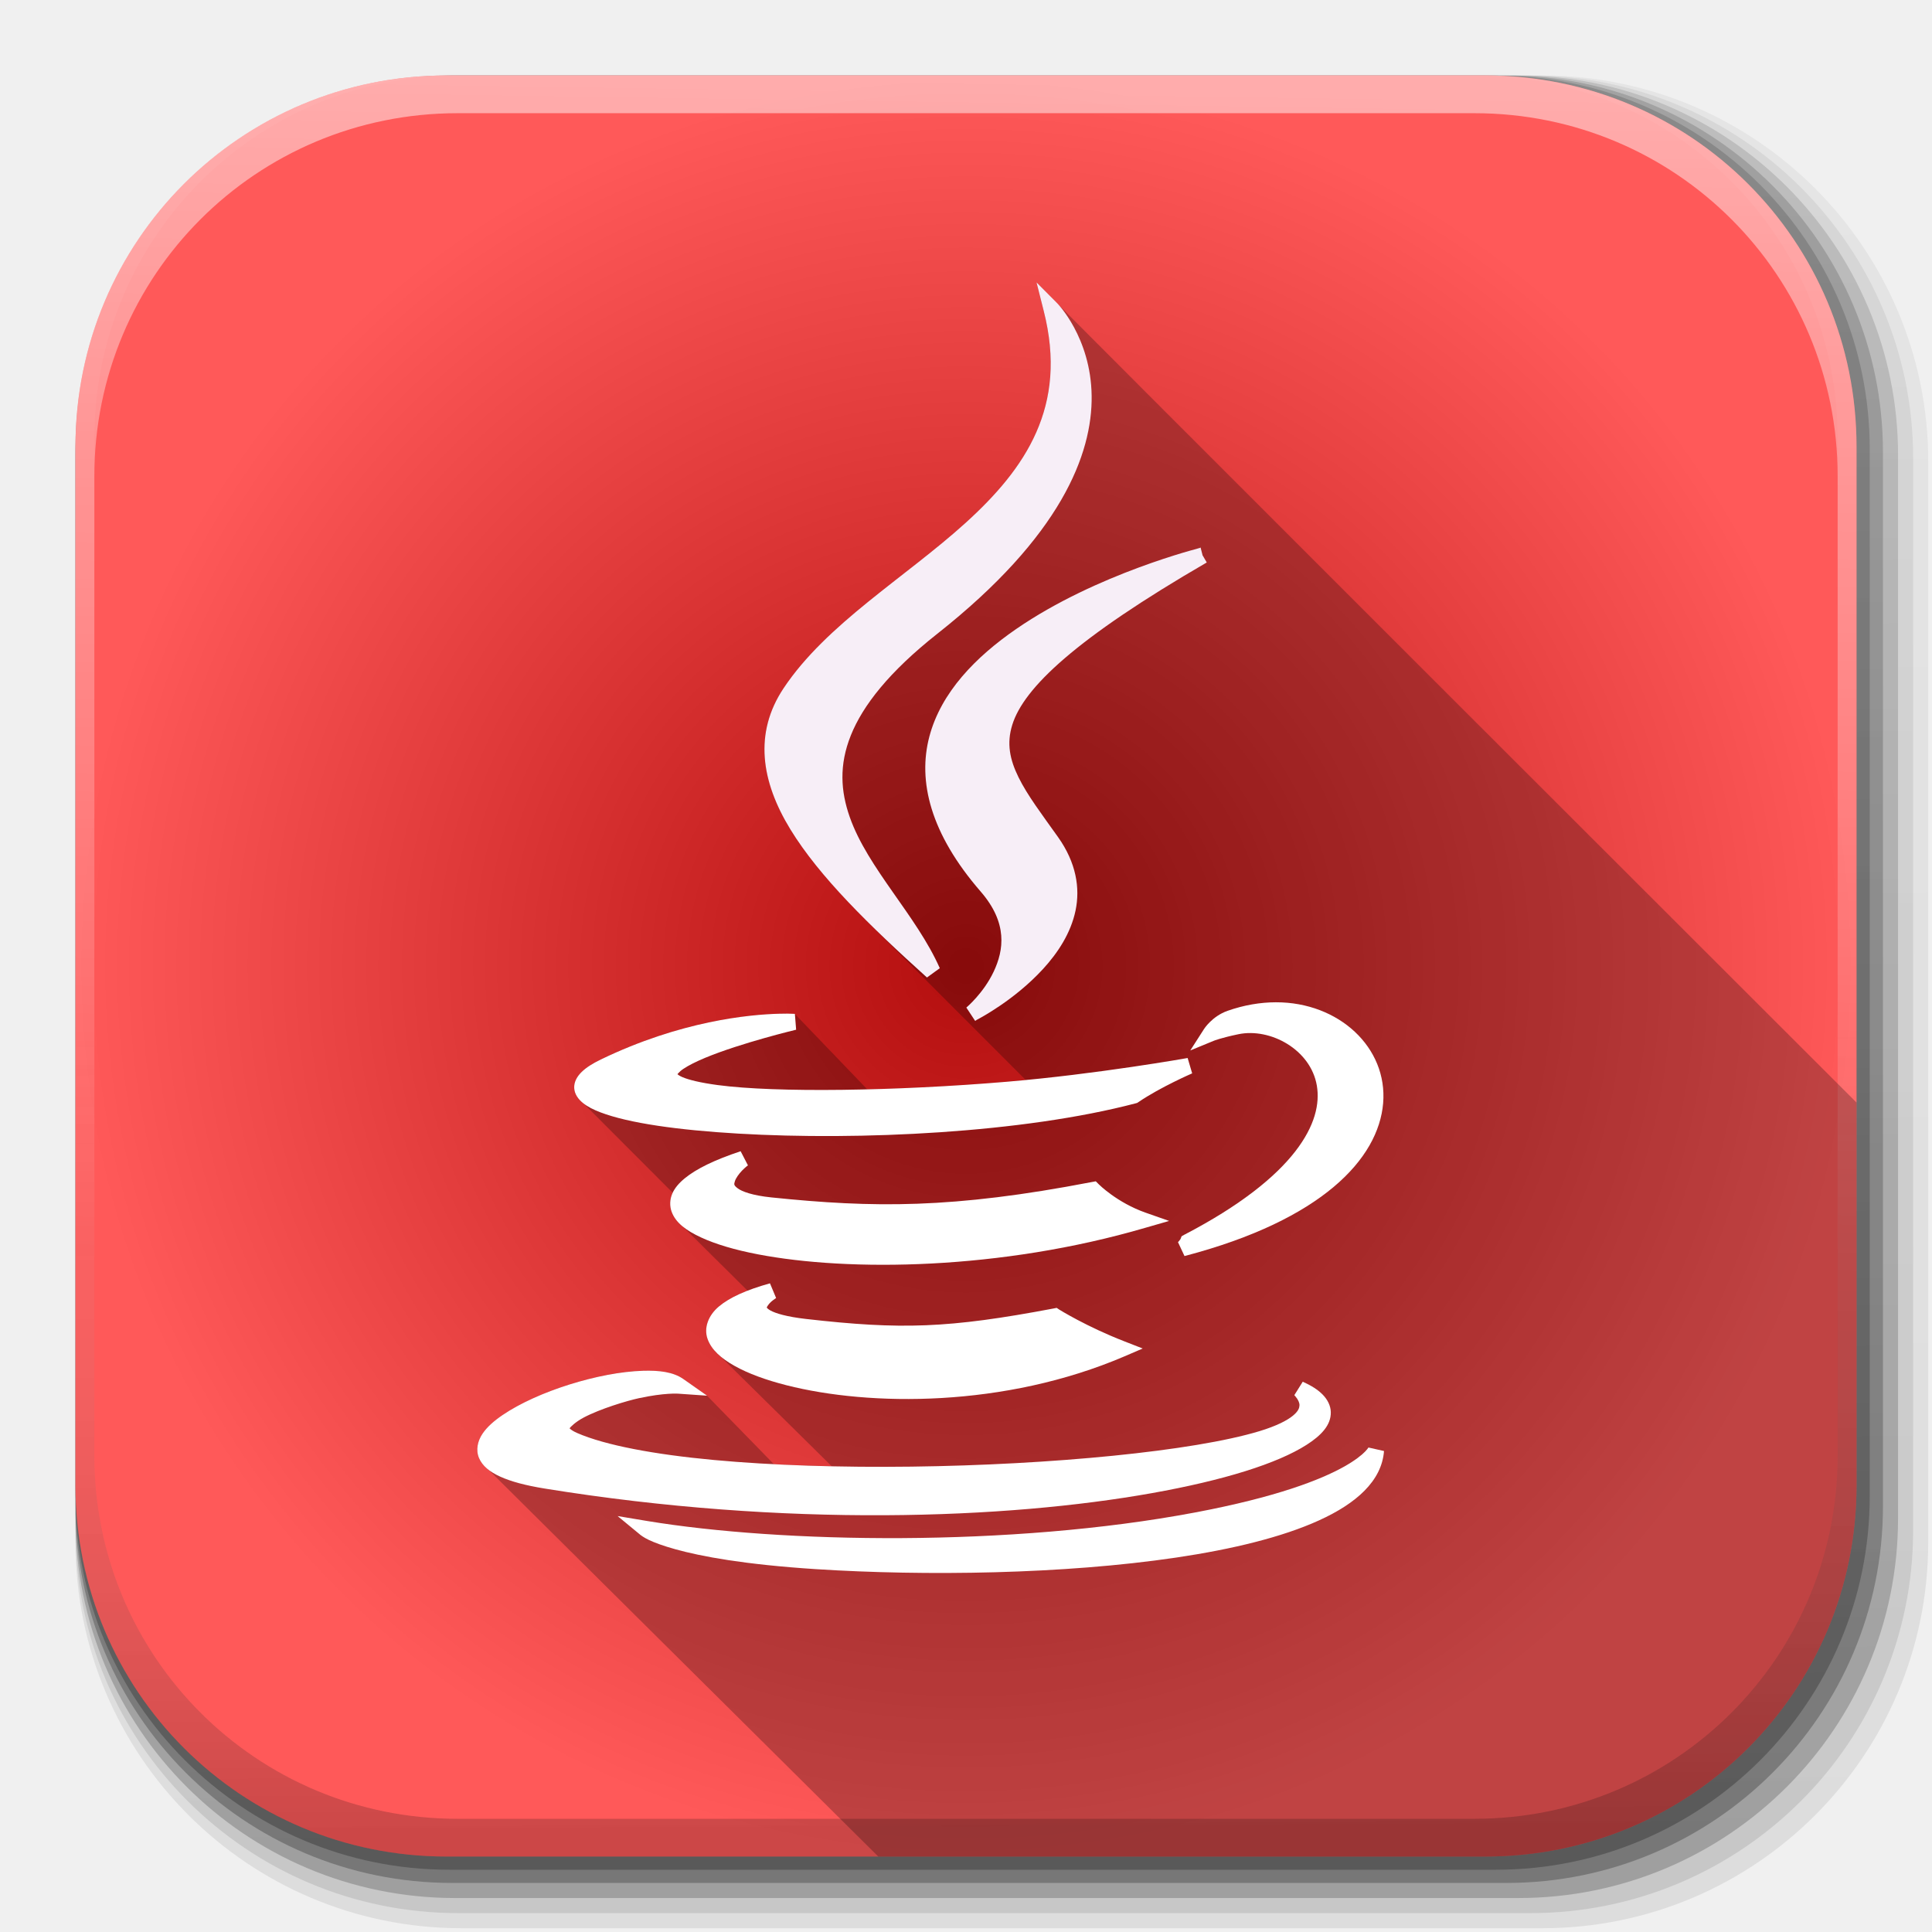
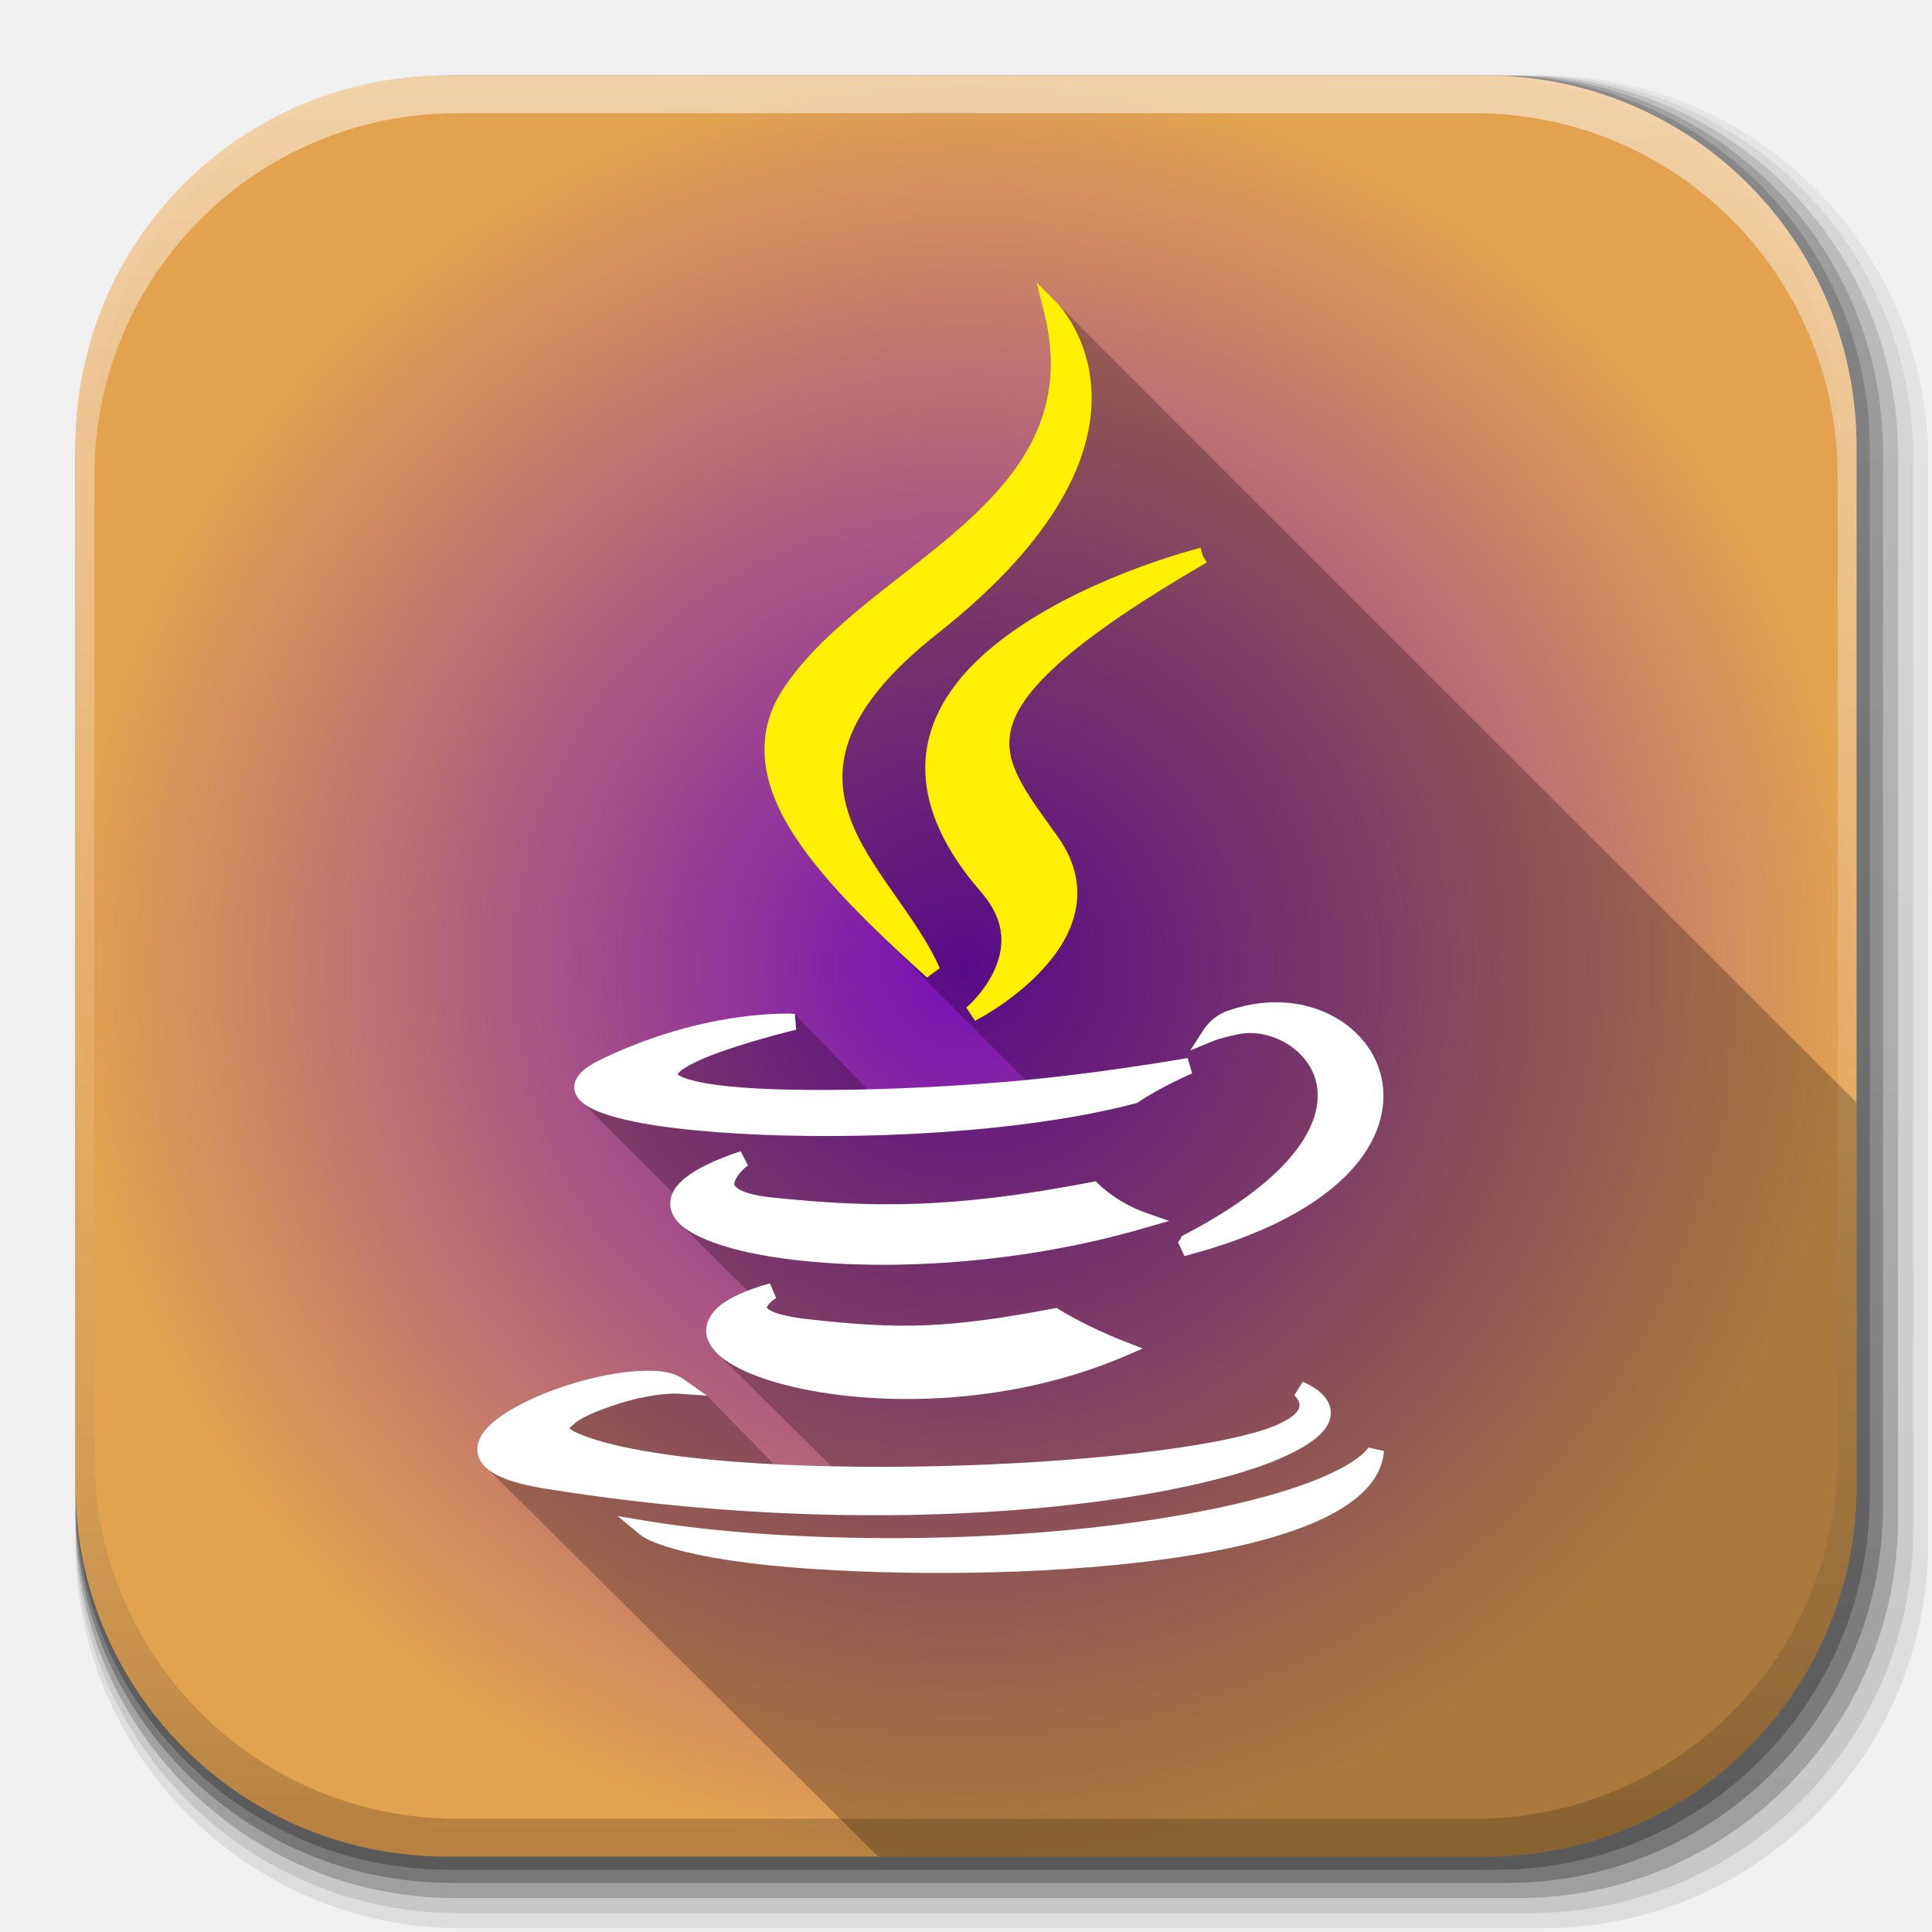
<svg xmlns="http://www.w3.org/2000/svg" xmlns:xlink="http://www.w3.org/1999/xlink" version="1.1" width="512" height="512" id="svg2">
  <defs id="defs4">
    <linearGradient x1="19.245" y1="21.031" x2="19.36" y2="44.984" id="linearGradient2460" gradientUnits="userSpaceOnUse">
      <stop id="stop3602" style="stop-color:#fafafa;stop-opacity:1" offset="0" />
      <stop id="stop3604" style="stop-color:#f0f0f0;stop-opacity:1" offset="1" />
    </linearGradient>
    <linearGradient x1="1012.513" y1="484.417" x2="1006.808" y2="20.626" id="linearGradient4114-2-6" xlink:href="#ButtonShadow-0-1-1-5-9" gradientUnits="userSpaceOnUse" gradientTransform="matrix(1.03178,0,0,1.03178,-830.8641,592.6779)" />
    <linearGradient x1="45.448" y1="92.54" x2="45.448" y2="7.017" id="ButtonShadow-0-1-1-5-9" gradientUnits="userSpaceOnUse" gradientTransform="matrix(1.005865,0,0,0.994169,100,0)">
      <stop id="stop3750-8-9-3-6-4" style="stop-color:#000000;stop-opacity:1" offset="0" />
      <stop id="stop3752-5-6-4-2-9" style="stop-color:#000000;stop-opacity:0.588" offset="1" />
    </linearGradient>
    <linearGradient x1="1012.513" y1="484.417" x2="1006.808" y2="20.626" id="linearGradient4112-2-6" xlink:href="#ButtonShadow-0-1-1-5-9" gradientUnits="userSpaceOnUse" gradientTransform="matrix(1.040254,0,0,1.040254,-837.9512,592.5182)" />
    <linearGradient x1="1012.513" y1="484.417" x2="1006.808" y2="20.626" id="linearGradient4110-6-7" xlink:href="#ButtonShadow-0-1-1-5-9" gradientUnits="userSpaceOnUse" gradientTransform="matrix(1.023305,0,0,1.023305,-823.777,592.8376)" />
    <linearGradient x1="1012.513" y1="484.417" x2="1006.808" y2="20.626" id="linearGradient4116-6-3" xlink:href="#ButtonShadow-0-1-1-5-9" gradientUnits="userSpaceOnUse" gradientTransform="matrix(1.01483,0,0,1.01483,-816.69,592.9972)" />
    <linearGradient x1="1012.513" y1="484.417" x2="1006.808" y2="20.626" id="linearGradient5342-3" xlink:href="#ButtonShadow-0-1-1-5-9" gradientUnits="userSpaceOnUse" gradientTransform="matrix(1.007415,0,0,1.007415,-810.4888,593.1369)" />
    <linearGradient x1="993.439" y1="51.512" x2="988.786" y2="363.738" id="linearGradient4084-8" xlink:href="#linearGradient3737-9" gradientUnits="userSpaceOnUse" gradientTransform="translate(778.5998,-360.5596)" />
    <linearGradient id="linearGradient3737-9">
      <stop id="stop3739-7" style="stop-color:#ffffff;stop-opacity:1" offset="0" />
      <stop id="stop3741-4" style="stop-color:#ffffff;stop-opacity:0" offset="1" />
    </linearGradient>
    <linearGradient x1="1764.649" y1="155.597" x2="1763.69" y2="-55.941" id="linearGradient4086-12" xlink:href="#linearGradient4046-3" gradientUnits="userSpaceOnUse" />
    <linearGradient id="linearGradient4046-3">
      <stop id="stop4048-7" style="stop-color:#000000;stop-opacity:1" offset="0" />
      <stop id="stop4050-73" style="stop-color:#ffffff;stop-opacity:0.2" offset="1" />
    </linearGradient>
    <linearGradient id="linearGradient3645">
      <stop id="stop3647" style="stop-color:#1011a1;stop-opacity:1" offset="0" />
      <stop id="stop3649" style="stop-color:#6969e1;stop-opacity:1" offset="1" />
    </linearGradient>
    <linearGradient id="linearGradient3653">
-       <stop id="stop3655" style="stop-color:#b40e0e;stop-opacity:1" offset="0" />
-       <stop id="stop3657" style="stop-color:#ff5959;stop-opacity:1" offset="1" />
+       <stop id="stop3655" style="stop-color:#750eb4;stop-opacity:1" offset="0" />
+       <stop id="stop3657" style="stop-color:#e2a250;stop-opacity:1" offset="1" />
    </linearGradient>
    <linearGradient x1="-678.823" y1="1794.814" x2="-1549.978" y2="1721.275" id="linearGradient3077" xlink:href="#linearGradient3669" gradientUnits="userSpaceOnUse" gradientTransform="translate(2104,48)" />
    <linearGradient id="linearGradient3669">
      <stop id="stop3671" style="stop-color:#01a300;stop-opacity:1" offset="0" />
      <stop id="stop3673" style="stop-color:#01df00;stop-opacity:1" offset="1" />
    </linearGradient>
    <linearGradient x1="-678.823" y1="1794.814" x2="-1549.978" y2="1721.275" id="linearGradient4437" xlink:href="#linearGradient3669" gradientUnits="userSpaceOnUse" gradientTransform="matrix(0.1660037,0,0,0.1660037,429.0115,93.80054)" />
    <linearGradient x1="-1527.351" y1="1387.521" x2="-1086.116" y2="454.14" id="linearGradient4445" xlink:href="#linearGradient3645" gradientUnits="userSpaceOnUse" gradientTransform="matrix(0.1660037,0,0,0.1660037,429.0115,93.80054)" />
    <linearGradient x1="-933.381" y1="680.414" x2="-316.784" y2="1721.275" id="linearGradient6337" xlink:href="#linearGradient3653" gradientUnits="userSpaceOnUse" gradientTransform="matrix(0.1660037,0,0,0.1660037,429.0115,93.80054)" />
    <radialGradient cx="256" cy="256" r="236" fx="256" fy="256" id="radialGradient3800" xlink:href="#linearGradient3653" gradientUnits="userSpaceOnUse" />
  </defs>
  <g transform="translate(0,-540.3622)" id="layer1" />
  <g transform="matrix(1.1,0,0,0.44444,95.08106,256.3925)" id="g2036">
    <g transform="matrix(1.0526,0,0,1.2857,-1.2632,-13.429)" id="g3712" style="opacity:0.4" />
  </g>
  <g transform="translate(97.48106,231.2815)" id="g3541" />
  <g transform="translate(97.48106,231.2815)" id="g3536" />
  <g transform="translate(-11.98507,-592.1172)" id="g4103">
    <rect width="487" height="487" ry="101.458" x="31.985" y="612.117" id="rect6187" style="opacity:0.1;color:#000000;fill:url(#linearGradient4114-2-6);fill-opacity:1;fill-rule:nonzero;stroke:none;stroke-width:1.5;marker:none;visibility:visible;display:inline;overflow:visible;enable-background:accumulate" />
    <rect width="491" height="491" ry="102.292" x="31.985" y="612.117" id="rect6191" style="opacity:0.08;color:#000000;fill:url(#linearGradient4112-2-6);fill-opacity:1;fill-rule:nonzero;stroke:none;stroke-width:1.5;marker:none;visibility:visible;display:inline;overflow:visible;enable-background:accumulate" />
    <rect width="483" height="483" ry="100.625" x="31.985" y="612.117" id="rect6183" style="opacity:0.2;color:#000000;fill:url(#linearGradient4110-6-7);fill-opacity:1;fill-rule:nonzero;stroke:none;stroke-width:1.5;marker:none;visibility:visible;display:inline;overflow:visible;enable-background:accumulate" />
    <rect width="479" height="479" ry="99.792" x="31.985" y="612.117" id="rect6179" style="opacity:0.25;color:#000000;fill:url(#linearGradient4116-6-3);fill-opacity:1;fill-rule:nonzero;stroke:none;stroke-width:1.5;marker:none;visibility:visible;display:inline;overflow:visible;enable-background:accumulate" />
    <rect width="475.5" height="475.5" ry="99.062" x="31.985" y="612.117" id="rect5574" style="opacity:0.25;color:#000000;fill:url(#linearGradient5342-3);fill-opacity:1;fill-rule:nonzero;stroke:none;stroke-width:1.5;marker:none;visibility:visible;display:inline;overflow:visible;enable-background:accumulate" />
  </g>
  <path d="M 118.344,20 C 63.867,20 20,63.867 20,118.344 l 0,23.062 0,252.25 C 20,448.133 63.867,492 118.344,492 l 275.312,0 C 448.133,492 492,448.133 492,393.656 l 0,-252.25 0,-23.062 C 492,63.867 448.133,20 393.656,20 l -275.312,0 z" id="rect5505" style="fill:url(#radialGradient3800);fill-opacity:1;stroke:none" />
  <g transform="translate(-605.5193,-353.9683)" id="g4076">
    <g transform="translate(-926.6676,684.3845)" id="g4038" />
  </g>
  <g transform="translate(-605.5194,-353.9683)" id="g4076-9">
    <g transform="translate(-926.6676,684.3845)" id="g4038-9">
      <path d="m 1650.499,-310.416 c -54.477,0 -98.312,43.836 -98.312,98.312 l 0,275.344 c 0,54.477 43.836,98.344 98.312,98.344 l 2.938,0 c -53.322,0 -96.25,-42.928 -96.25,-96.25 l 0,-269.5 c 0,-53.322 42.928,-96.25 96.25,-96.25 l 269.5,0 c 53.322,0 96.25,42.928 96.25,96.25 l 0,269.5 c 0,53.323 -42.928,96.25 -96.25,96.25 l 2.906,0 c 54.477,0 98.344,-43.867 98.344,-98.344 l 0,-275.344 c 0,-54.477 -43.867,-98.312 -98.344,-98.312 l -275.344,0 z" id="rect6809-2-3" style="opacity:0.5;color:#000000;fill:url(#linearGradient4084-8);fill-opacity:1;fill-rule:nonzero;stroke:none;stroke-width:1.5;marker:none;visibility:visible;display:inline;overflow:visible;enable-background:accumulate" />
      <path d="m 1650.499,161.584 c -54.477,0 -98.312,-43.836 -98.312,-98.313 l 0,-275.344 c 0,-54.477 43.836,-98.344 98.312,-98.344 l 2.938,0 c -53.322,0 -96.25,42.928 -96.25,96.25 l 0,269.5 c 0,53.323 42.928,96.25 96.25,96.25 l 269.5,0 c 53.322,0 96.25,-42.928 96.25,-96.25 l 0,-269.5 c 0,-53.322 -42.928,-96.25 -96.25,-96.25 l 2.906,0 c 54.477,0 98.344,43.867 98.344,98.344 l 0,275.344 c 0,54.477 -43.867,98.313 -98.344,98.313 l -275.344,0 z" id="path3981-7" style="opacity:0.2;color:#000000;fill:url(#linearGradient4086-12);fill-opacity:1;fill-rule:nonzero;stroke:none;stroke-width:1.5;marker:none;visibility:visible;display:inline;overflow:visible;enable-background:accumulate" />
    </g>
  </g>
  <path d="m 274.688,74.844 1.906,7.562 c 3.252,12.813 2.004,23.12 -1.969,32.156 -3.972,9.036 -10.773,16.78 -18.781,24.031 -16.017,14.502 -36.814,26.734 -48.188,43.812 -7.929,11.912 -5.912,24.748 1.812,37.375 4.962,8.112 12.229,16.353 20.812,24.844 0.455,0.458 0.912,0.916 1.375,1.375 0.79,0.797 1.56,1.574 2.375,2.375 l 37.812,37.844 c -1.723,0.167 -3.426,0.324 -5.156,0.469 -12.353,1.036 -25.055,1.709 -36.844,2 l -19.219,-20 c 0,0 -1.305,0.018 -1.938,0 l 0,-0.094 -2.188,0.062 c -7.877,0.206 -26.133,1.879 -47.312,12.125 -2.177,1.053 -3.785,2.108 -5,3.281 -1.215,1.173 -2.089,2.667 -2,4.312 0.089,1.646 1.122,2.957 2.344,3.938 l 23.75,23.781 c -0.043,0.09 -0.117,0.159 -0.156,0.25 -0.648,1.515 -0.695,3.251 -0.156,4.75 0.546,1.519 1.574,2.76 2.938,3.875 l 17.188,17.062 c -3.246,1.254 -5.727,2.643 -7.562,4.188 -2.829,2.381 -4.033,5.706 -3,8.625 0.645,1.824 1.876,3.405 3.594,4.812 l 29.281,28.906 c -5.232,-0.113 -10.333,-0.275 -15.312,-0.531 L 187.375,369.875 l -6.281,-4.406 c -2.704,-1.904 -6.407,-2.321 -10.719,-2.188 l 0,-0.031 c -11.646,0.359 -27.94,5.486 -37.125,11.719 -2.296,1.558 -4.168,3.203 -5.406,5.062 -1.238,1.86 -1.796,4.214 -0.906,6.344 0.508,1.215 1.365,2.226 2.531,3.125 L 232.75,492 393.656,492 C 448.133,492 492,448.133 492,393.656 L 492,292.188 C 479.119,279.323 277.212,77.671 274.688,74.844 z" id="path4484" style="font-size:medium;font-style:normal;font-variant:normal;font-weight:normal;font-stretch:normal;text-indent:0;text-align:start;text-decoration:none;line-height:normal;letter-spacing:normal;word-spacing:normal;text-transform:none;direction:ltr;block-progression:tb;writing-mode:lr-tb;text-anchor:start;baseline-shift:baseline;color:#000000;fill:#000000;fill-opacity:0.247;fill-rule:evenodd;stroke:none;stroke-width:4;marker:none;visibility:visible;display:inline;overflow:visible;enable-background:accumulate;font-family:Sans;-inkscape-font-specification:Sans" />
  <path d="m 338.14,265.615 c -4.088,0.007 -8.418,0.715 -12.836,2.267 -4.124,1.46 -6.235,4.834 -6.235,4.834 l -3.634,5.668 6.235,-2.567 c 0,0 1.884,-0.77 6.501,-1.734 8.459,-1.763 19.174,4.048 20.804,13.603 0.815,4.777 -0.465,10.682 -5.734,17.47 -5.27,6.788 -14.576,14.367 -29.406,22.071 l -0.7,0.4 -0.3,0.767 c 0.038,-0.101 -0.147,0.217 -0.333,0.433 -0.093,0.108 -0.168,0.201 -0.233,0.267 -0.033,0.033 -0.051,0.051 -0.067,0.067 -0.007,0.007 -0.03,-0.003 -0.033,0 l 1.734,3.701 0.267,-0.067 c 36.144,-9.502 51.148,-25.707 52.377,-40.441 1.228,-14.734 -11.726,-26.769 -28.405,-26.738 z" id="path4392" style="font-size:medium;font-style:normal;font-variant:normal;font-weight:normal;font-stretch:normal;text-indent:0;text-align:start;text-decoration:none;line-height:normal;letter-spacing:normal;word-spacing:normal;text-transform:none;direction:ltr;block-progression:tb;writing-mode:lr-tb;text-anchor:start;baseline-shift:baseline;color:#000000;fill:#ffffff;fill-opacity:1;fill-rule:evenodd;stroke:none;stroke-width:4;marker:none;visibility:visible;display:inline;overflow:visible;enable-background:accumulate;font-family:Sans;-inkscape-font-specification:Sans" />
  <path d="m 206.482,268.649 c -7.877,0.206 -26.096,1.89 -47.276,12.136 -2.177,1.053 -3.819,2.094 -5.034,3.267 -1.215,1.173 -2.089,2.655 -2,4.301 0.089,1.646 1.112,2.987 2.334,3.967 1.222,0.98 2.757,1.751 4.634,2.467 7.507,2.865 20.569,4.7 36.574,5.634 32.008,1.869 75.341,-0.159 105.287,-8.035 l 0.367,-0.1 0.3,-0.2 c 5.861,-4 14.269,-7.635 14.269,-7.635 l -1.2,-4.067 c 0,0 -24.099,4.292 -48.042,6.301 -29.365,2.464 -61.058,2.935 -76.515,0.867 -4.597,-0.615 -7.663,-1.385 -9.335,-2.1 -0.776,-0.332 -1.162,-0.638 -1.334,-0.8 0.026,0.112 0.317,-0.54 1.6,-1.4 1.368,-0.918 3.415,-1.944 5.801,-2.934 9.545,-3.96 24.071,-7.435 24.071,-7.435 l -0.333,-4.201 c -1.479,-0.073 -2.622,-0.08 -4.167,-0.034 z" id="path4390" style="font-size:medium;font-style:normal;font-variant:normal;font-weight:normal;font-stretch:normal;text-indent:0;text-align:start;text-decoration:none;line-height:normal;letter-spacing:normal;word-spacing:normal;text-transform:none;direction:ltr;block-progression:tb;writing-mode:lr-tb;text-anchor:start;baseline-shift:baseline;color:#000000;fill:#ffffff;fill-opacity:1;fill-rule:evenodd;stroke:none;stroke-width:4;marker:none;visibility:visible;display:inline;overflow:visible;enable-background:accumulate;font-family:Sans;-inkscape-font-specification:Sans" />
  <path d="m 196.28,305.09 c -6.91,2.294 -11.712,4.638 -14.803,7.168 -1.545,1.265 -2.686,2.586 -3.334,4.101 -0.648,1.515 -0.705,3.236 -0.167,4.734 1.077,2.997 3.93,5.037 7.801,6.835 3.872,1.797 8.941,3.3 15.003,4.468 24.248,4.669 64.438,4.186 102.686,-7.001 l 6.368,-1.834 -6.268,-2.2 c -7.55,-2.661 -12.369,-7.501 -12.369,-7.501 l -0.8,-0.8 -1.1,0.2 c -36.877,7.097 -57.889,6.854 -84.883,4.067 -5.044,-0.521 -7.799,-1.565 -8.902,-2.4 -1.103,-0.836 -0.998,-1.065 -0.767,-1.867 0.231,-0.802 1.066,-1.974 1.9,-2.834 0.834,-0.86 1.567,-1.4 1.567,-1.4 l -1.934,-3.734 z" id="path4384" style="font-size:medium;font-style:normal;font-variant:normal;font-weight:normal;font-stretch:normal;text-indent:0;text-align:start;text-decoration:none;line-height:normal;letter-spacing:normal;word-spacing:normal;text-transform:none;direction:ltr;block-progression:tb;writing-mode:lr-tb;text-anchor:start;baseline-shift:baseline;color:#000000;fill:#ffffff;fill-opacity:1;fill-rule:evenodd;stroke:none;stroke-width:4;marker:none;visibility:visible;display:inline;overflow:visible;enable-background:accumulate;font-family:Sans;-inkscape-font-specification:Sans" />
  <path d="m 204.048,340.096 c -6.315,1.764 -10.707,3.753 -13.536,6.135 -2.829,2.381 -4.033,5.683 -3.001,8.602 1.033,2.919 3.631,5.173 7.201,7.168 3.57,1.995 8.206,3.702 13.703,5.101 21.986,5.595 57.738,5.99 89.617,-7.668 l 4.801,-2.067 -4.868,-1.9 c -10.065,-3.911 -17.237,-8.402 -17.237,-8.402 l -0.7,-0.467 -0.833,0.167 c -27.844,5.263 -40.386,5.651 -65.646,2.767 -5.092,-0.584 -8.03,-1.487 -9.368,-2.234 -0.669,-0.374 -0.916,-0.677 -0.967,-0.767 -0.051,-0.089 -0.019,0.022 0,-0.067 0.038,-0.178 0.542,-0.968 1.2,-1.534 0.659,-0.565 1.267,-0.934 1.267,-0.934 l -1.634,-3.901 z" id="path4380" style="font-size:medium;font-style:normal;font-variant:normal;font-weight:normal;font-stretch:normal;text-indent:0;text-align:start;text-decoration:none;line-height:normal;letter-spacing:normal;word-spacing:normal;text-transform:none;direction:ltr;block-progression:tb;writing-mode:lr-tb;text-anchor:start;baseline-shift:baseline;color:#000000;fill:#ffffff;fill-opacity:1;fill-rule:evenodd;stroke:none;stroke-width:4;marker:none;visibility:visible;display:inline;overflow:visible;enable-background:accumulate;font-family:Sans;-inkscape-font-specification:Sans" />
  <path d="m 170.375,363.267 c -11.646,0.359 -27.956,5.47 -37.14,11.702 -2.296,1.558 -4.163,3.175 -5.401,5.034 -1.238,1.86 -1.79,4.238 -0.9,6.368 0.89,2.13 2.841,3.687 5.668,4.968 2.827,1.281 6.645,2.313 11.702,3.134 64.125,10.394 122.503,8.072 160.897,1.234 19.197,-3.419 33.322,-7.872 41.041,-12.802 3.86,-2.465 6.508,-5.212 6.435,-8.668 -0.037,-1.728 -0.877,-3.356 -2.167,-4.668 -1.29,-1.312 -3.04,-2.395 -5.268,-3.401 l -2.234,3.567 c 0,0 1.425,1.41 1.367,2.701 -0.029,0.645 -0.24,1.5 -1.734,2.734 -1.493,1.233 -4.281,2.709 -8.868,4.101 -17.539,5.312 -55.218,8.937 -92.184,9.402 -18.483,0.233 -36.826,-0.314 -52.477,-1.767 -15.651,-1.453 -28.657,-3.879 -36.14,-7.135 -1.232,-0.537 -1.861,-1.045 -2,-1.234 -0.139,-0.188 -0.046,0.089 0,-0.033 0.091,-0.245 1.485,-1.662 3.701,-2.834 4.431,-2.344 11.49,-4.455 14.636,-5.134 6.805,-1.472 10.402,-1.2 10.402,-1.2 l 7.668,0.533 -6.268,-4.401 c -2.704,-1.904 -6.423,-2.333 -10.735,-2.2 z" id="path4376" style="font-size:medium;font-style:normal;font-variant:normal;font-weight:normal;font-stretch:normal;text-indent:0;text-align:start;text-decoration:none;line-height:normal;letter-spacing:normal;word-spacing:normal;text-transform:none;direction:ltr;block-progression:tb;writing-mode:lr-tb;text-anchor:start;baseline-shift:baseline;color:#000000;fill:#ffffff;fill-opacity:1;fill-rule:evenodd;stroke:none;stroke-width:4;marker:none;visibility:visible;display:inline;overflow:visible;enable-background:accumulate;font-family:Sans;-inkscape-font-specification:Sans" />
  <path d="m 362.644,383.604 c 0,0 0.085,-0.114 -0.033,0.067 -0.118,0.18 -0.357,0.507 -0.8,0.967 -0.887,0.92 -2.586,2.342 -5.668,4.067 -6.164,3.451 -17.887,8.062 -39.541,12.136 -48.85,9.197 -109.486,8.119 -145.128,2.234 l -7.801,-1.3 6.101,5.034 c 0,0 0.783,0.628 2.2,1.3 1.418,0.672 3.645,1.526 7.035,2.467 6.78,1.883 18.231,4.042 37.274,5.268 28.955,1.851 65.565,1.353 95.385,-3.067 14.91,-2.21 28.101,-5.409 37.907,-9.869 9.806,-4.46 16.592,-10.414 17.203,-18.37 l -4.134,-0.933 z" id="path4370" style="font-size:medium;font-style:normal;font-variant:normal;font-weight:normal;font-stretch:normal;text-indent:0;text-align:start;text-decoration:none;line-height:normal;letter-spacing:normal;word-spacing:normal;text-transform:none;direction:ltr;block-progression:tb;writing-mode:lr-tb;text-anchor:start;baseline-shift:baseline;color:#000000;fill:#ffffff;fill-opacity:1;fill-rule:evenodd;stroke:none;stroke-width:4;marker:none;visibility:visible;display:inline;overflow:visible;enable-background:accumulate;font-family:Sans;-inkscape-font-specification:Sans" />
-   <path d="m 274.694,74.846 1.9,7.535 c 3.252,12.813 2.005,23.137 -1.967,32.173 -3.972,9.036 -10.762,16.787 -18.77,24.038 -16.017,14.502 -36.835,26.73 -48.209,43.808 -7.929,11.912 -5.925,24.746 1.8,37.374 7.725,12.627 21.001,25.556 36.207,39.274 l 3.401,-2.467 c -6.182,-13.976 -19.106,-26.469 -23.871,-40.074 -2.383,-6.803 -2.866,-13.738 0.3,-21.637 3.166,-7.9 10.129,-16.822 22.938,-26.938 32.714,-25.822 41.092,-47.576 40.874,-63.079 -0.218,-15.503 -9.135,-24.505 -9.135,-24.505 l -5.468,-5.501 z m 43.475,70.247 -0.3,0.167 c -0.002,-7e-5 0.002,-0.034 0,-0.033 -0.213,0.056 -0.497,0.157 -0.9,0.267 -0.805,0.219 -1.969,0.529 -3.434,0.967 -2.93,0.877 -7.057,2.195 -11.836,3.967 -9.558,3.545 -21.751,8.924 -32.406,16.27 -10.655,7.346 -19.894,16.717 -23.004,28.505 -3.11,11.789 0.227,25.661 13.603,41.074 7.225,8.317 6.135,15.521 3.434,21.237 -2.701,5.717 -7.235,9.502 -7.235,9.502 l 2.334,3.534 c 0,0 0.377,-0.255 0.4,-0.267 0.648,-0.337 9.96,-5.179 17.57,-13.469 3.939,-4.291 7.379,-9.508 8.635,-15.503 1.256,-5.995 0.155,-12.726 -4.634,-19.47 -4.231,-5.944 -8.126,-11.07 -10.469,-15.836 -2.342,-4.767 -3.186,-9.004 -1.667,-13.903 3.039,-9.797 16.77,-22.875 51.543,-43.041 l -1.067,-1.834 0,0.1 -0.567,-2.234 z" id="path4361" style="font-size:medium;font-style:normal;font-variant:normal;font-weight:normal;font-stretch:normal;text-indent:0;text-align:start;text-decoration:none;line-height:normal;letter-spacing:normal;word-spacing:normal;text-transform:none;direction:ltr;block-progression:tb;writing-mode:lr-tb;text-anchor:start;baseline-shift:baseline;color:#000000;fill:#f7eef7;fill-opacity:1;fill-rule:evenodd;stroke:none;stroke-width:4;marker:none;visibility:visible;display:inline;overflow:visible;enable-background:accumulate;font-family:Sans;-inkscape-font-specification:Sans" />
+   <path d="m 274.694,74.846 1.9,7.535 c 3.252,12.813 2.005,23.137 -1.967,32.173 -3.972,9.036 -10.762,16.787 -18.77,24.038 -16.017,14.502 -36.835,26.73 -48.209,43.808 -7.929,11.912 -5.925,24.746 1.8,37.374 7.725,12.627 21.001,25.556 36.207,39.274 l 3.401,-2.467 c -6.182,-13.976 -19.106,-26.469 -23.871,-40.074 -2.383,-6.803 -2.866,-13.738 0.3,-21.637 3.166,-7.9 10.129,-16.822 22.938,-26.938 32.714,-25.822 41.092,-47.576 40.874,-63.079 -0.218,-15.503 -9.135,-24.505 -9.135,-24.505 l -5.468,-5.501 z m 43.475,70.247 -0.3,0.167 c -0.002,-7e-5 0.002,-0.034 0,-0.033 -0.213,0.056 -0.497,0.157 -0.9,0.267 -0.805,0.219 -1.969,0.529 -3.434,0.967 -2.93,0.877 -7.057,2.195 -11.836,3.967 -9.558,3.545 -21.751,8.924 -32.406,16.27 -10.655,7.346 -19.894,16.717 -23.004,28.505 -3.11,11.789 0.227,25.661 13.603,41.074 7.225,8.317 6.135,15.521 3.434,21.237 -2.701,5.717 -7.235,9.502 -7.235,9.502 l 2.334,3.534 c 0,0 0.377,-0.255 0.4,-0.267 0.648,-0.337 9.96,-5.179 17.57,-13.469 3.939,-4.291 7.379,-9.508 8.635,-15.503 1.256,-5.995 0.155,-12.726 -4.634,-19.47 -4.231,-5.944 -8.126,-11.07 -10.469,-15.836 -2.342,-4.767 -3.186,-9.004 -1.667,-13.903 3.039,-9.797 16.77,-22.875 51.543,-43.041 l -1.067,-1.834 0,0.1 -0.567,-2.234 z" id="path4361" style="font-size:medium;font-style:normal;font-variant:normal;font-weight:normal;font-stretch:normal;text-indent:0;text-align:start;text-decoration:none;line-height:normal;letter-spacing:normal;word-spacing:normal;text-transform:none;direction:ltr;block-progression:tb;writing-mode:lr-tb;text-anchor:start;baseline-shift:baseline;color:#000000;fill:#fdf000;fill-opacity:1;fill-rule:evenodd;stroke:none;stroke-width:4;marker:none;visibility:visible;display:inline;overflow:visible;enable-background:accumulate;font-family:Sans;-inkscape-font-specification:Sans" />
</svg>
